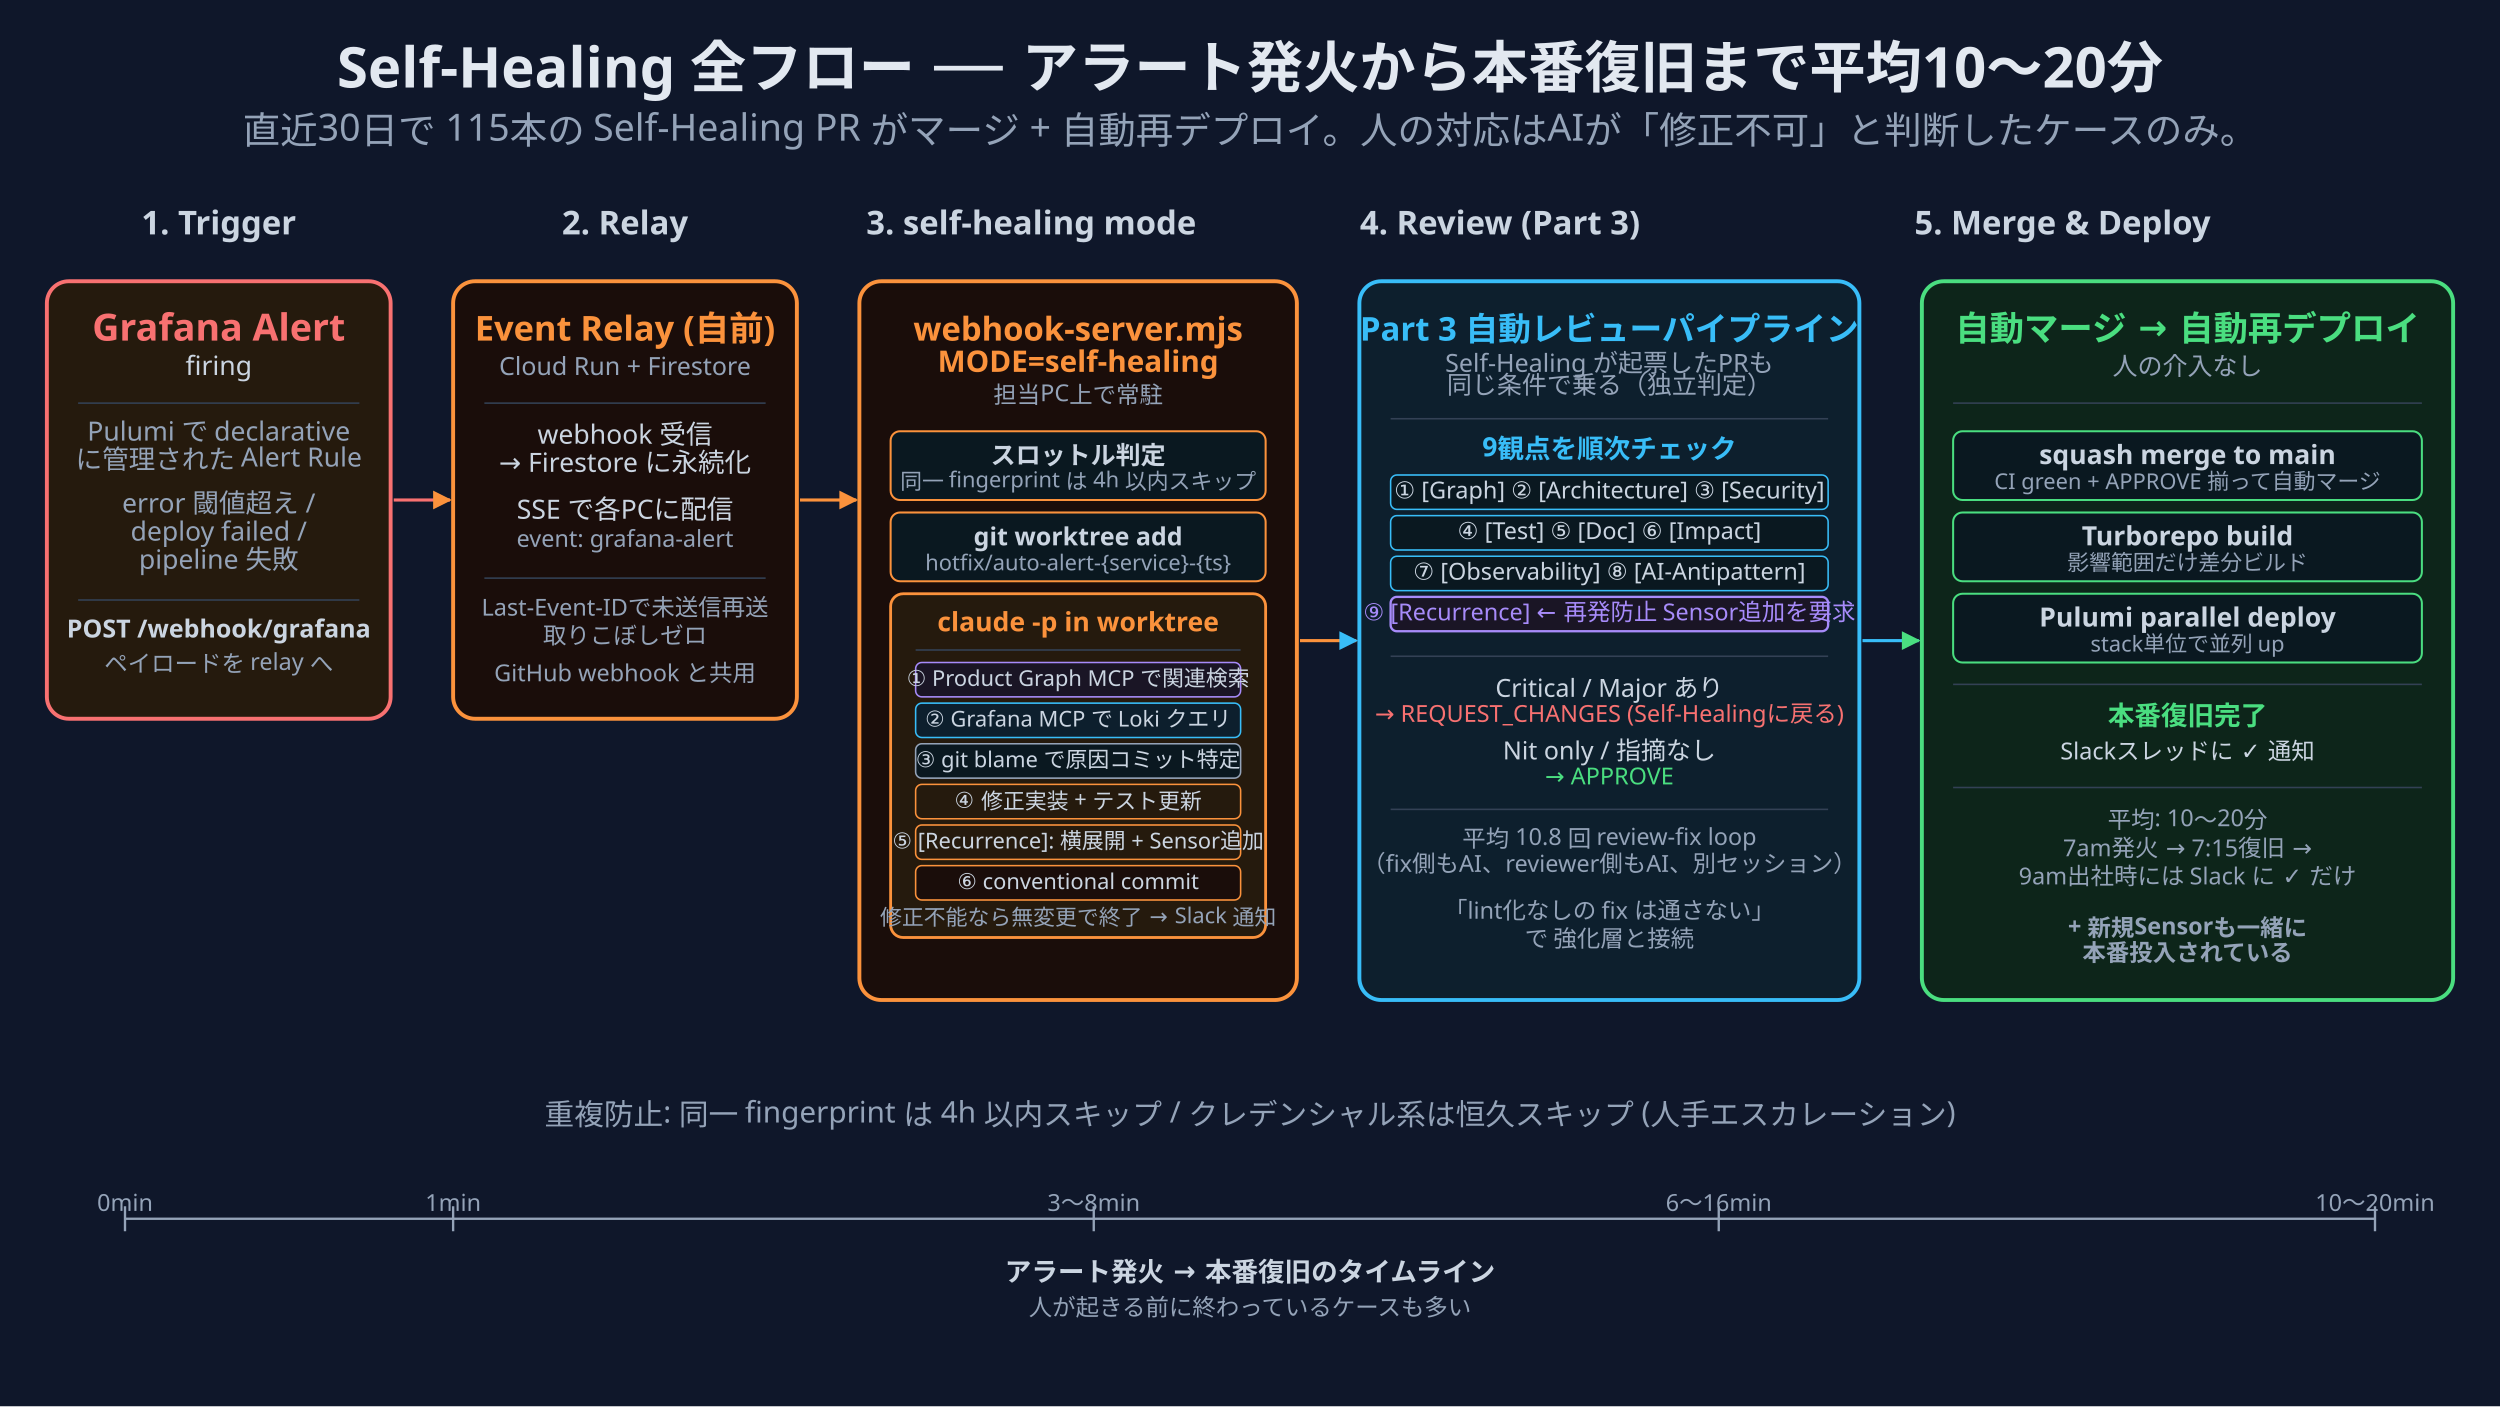
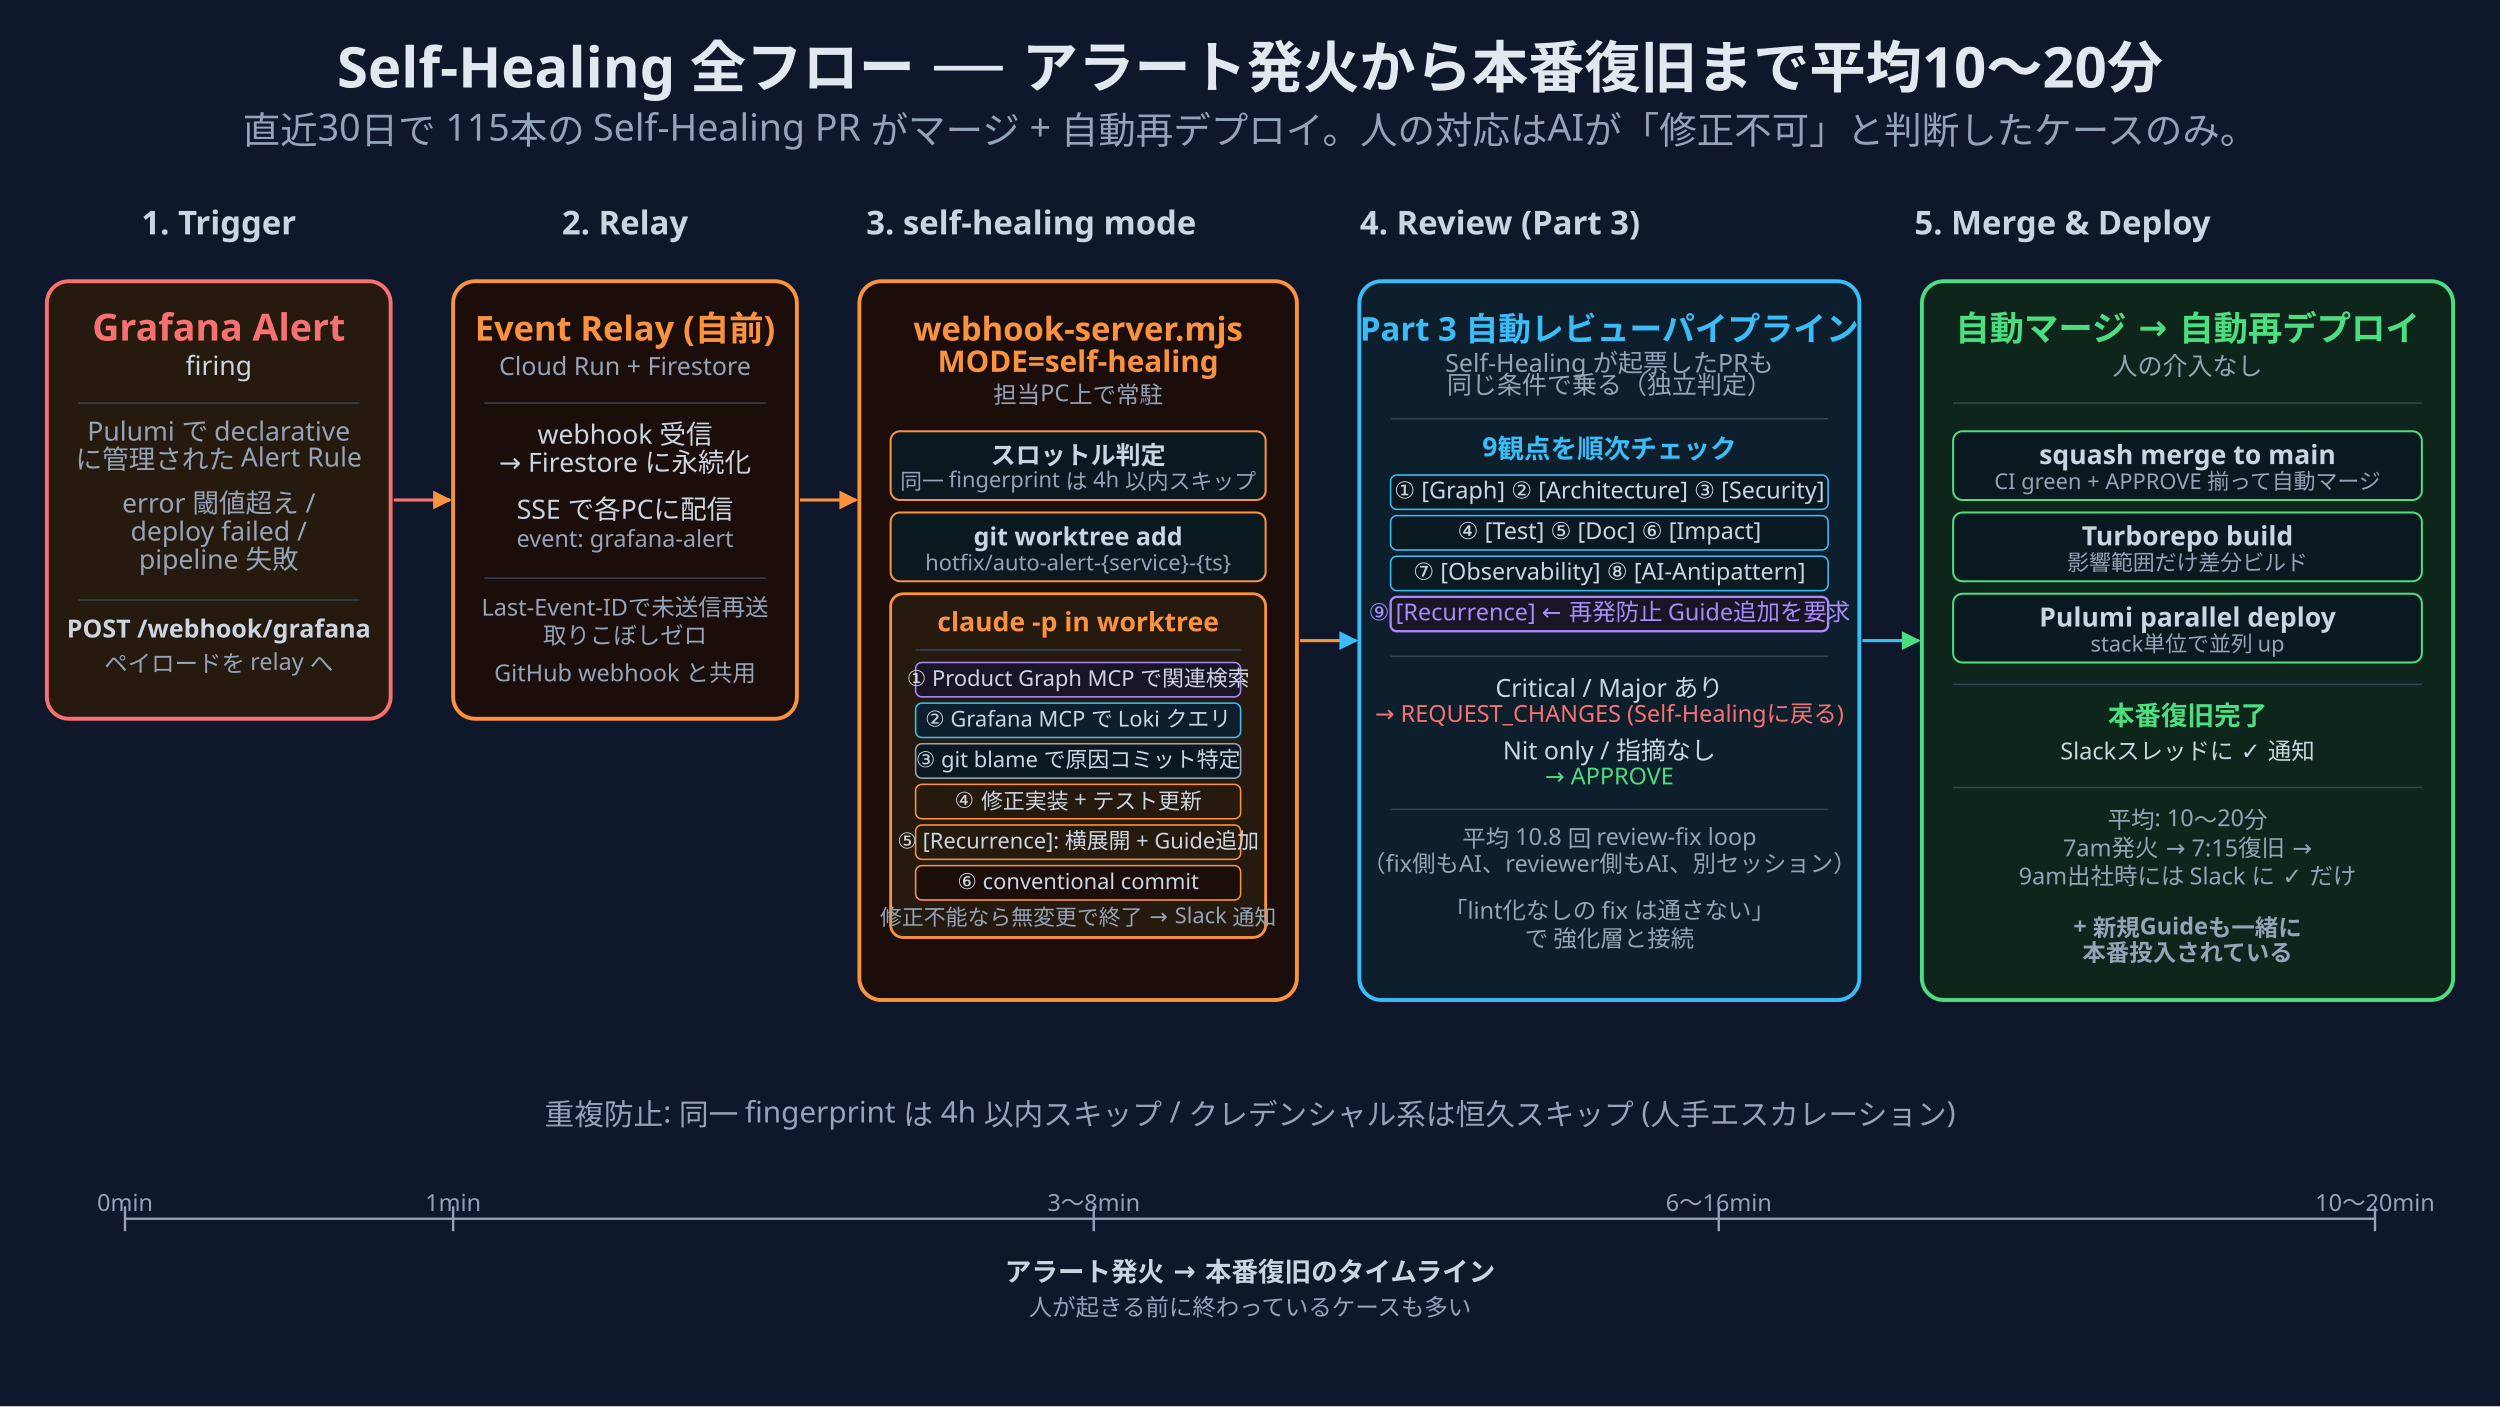
<svg xmlns="http://www.w3.org/2000/svg" width="1600" height="900" viewBox="0 0 1600 900">
  <rect width="1600" height="900" fill="#0f172a" />
  <defs>
    <marker id="a-94a3b8" viewBox="0 0 10 10" refX="9" refY="5" markerWidth="6" markerHeight="6" orient="auto-start-reverse">
      <path d="M 0 0 L 10 5 L 0 10 z" fill="#94a3b8" />
    </marker>
    <marker id="a-4ade80" viewBox="0 0 10 10" refX="9" refY="5" markerWidth="6" markerHeight="6" orient="auto-start-reverse">
      <path d="M 0 0 L 10 5 L 0 10 z" fill="#4ade80" />
    </marker>
    <marker id="a-38bdf8" viewBox="0 0 10 10" refX="9" refY="5" markerWidth="6" markerHeight="6" orient="auto-start-reverse">
      <path d="M 0 0 L 10 5 L 0 10 z" fill="#38bdf8" />
    </marker>
    <marker id="a-fb923c" viewBox="0 0 10 10" refX="9" refY="5" markerWidth="6" markerHeight="6" orient="auto-start-reverse">
      <path d="M 0 0 L 10 5 L 0 10 z" fill="#fb923c" />
    </marker>
    <marker id="a-f87171" viewBox="0 0 10 10" refX="9" refY="5" markerWidth="6" markerHeight="6" orient="auto-start-reverse">
      <path d="M 0 0 L 10 5 L 0 10 z" fill="#f87171" />
    </marker>
  </defs>
  <text x="800" y="56" font-size="36" fill="#e2e8f0" text-anchor="middle" font-weight="bold" font-family="Noto Sans JP, sans-serif">Self-Healing 全フロー ── アラート発火から本番復旧まで平均10〜20分</text>
  <text x="800" y="92" font-size="24" fill="#94a3b8" text-anchor="middle" font-family="Noto Sans JP, sans-serif">直近30日で 115本の Self-Healing PR がマージ + 自動再デプロイ。人の対応はAIが「修正不可」と判断したケースのみ。</text>
  <g font-family="Noto Sans JP, sans-serif" font-size="21">
    <text x="140" y="150" fill="#cbd5e1" text-anchor="middle" font-weight="bold">1. Trigger</text>
    <text x="400" y="150" fill="#cbd5e1" text-anchor="middle" font-weight="bold">2. Relay</text>
    <text x="660" y="150" fill="#cbd5e1" text-anchor="middle" font-weight="bold">3. self-healing mode</text>
    <text x="960" y="150" fill="#cbd5e1" text-anchor="middle" font-weight="bold">4. Review (Part 3)</text>
    <text x="1320" y="150" fill="#cbd5e1" text-anchor="middle" font-weight="bold">5. Merge &amp; Deploy</text>
  </g>
  <g font-family="Noto Sans JP, sans-serif">
    <rect x="30" y="180" width="220" height="280" rx="14" fill="#251a0d" stroke="#f87171" stroke-width="2.5" />
    <text x="140" y="218" font-size="24" fill="#f87171" text-anchor="middle" font-weight="bold">Grafana Alert</text>
    <text x="140" y="240" font-size="17" fill="#cbd5e1" text-anchor="middle">firing</text>
    <line x1="50" y1="258" x2="230" y2="258" stroke="#334155" stroke-width="1" />
    <text x="140" y="282" font-size="17" fill="#94a3b8" text-anchor="middle">Pulumi で declarative</text>
    <text x="140" y="300" font-size="17" fill="#94a3b8" text-anchor="middle">に管理された Alert Rule</text>
    <text x="140" y="328" font-size="17" fill="#94a3b8" text-anchor="middle">error 閾値超え /</text>
    <text x="140" y="346" font-size="17" fill="#94a3b8" text-anchor="middle">deploy failed /</text>
    <text x="140" y="364" font-size="17" fill="#94a3b8" text-anchor="middle">pipeline 失敗</text>
    <line x1="50" y1="384" x2="230" y2="384" stroke="#334155" stroke-width="1" />
    <text x="140" y="408" font-size="16" fill="#cbd5e1" text-anchor="middle" font-weight="bold">POST /webhook/grafana</text>
    <text x="140" y="430" font-size="15" fill="#94a3b8" text-anchor="middle">ペイロードを relay へ</text>
  </g>
  <line x1="252" y1="320" x2="288" y2="320" stroke="#f87171" stroke-width="2" marker-end="url(#a-fb923c)" />
  <g font-family="Noto Sans JP, sans-serif">
    <rect x="290" y="180" width="220" height="280" rx="14" fill="#1a0d0a" stroke="#fb923c" stroke-width="2.5" />
    <text x="400" y="218" font-size="22" fill="#fb923c" text-anchor="middle" font-weight="bold">Event Relay (自前)</text>
    <text x="400" y="240" font-size="16" fill="#94a3b8" text-anchor="middle">Cloud Run + Firestore</text>
    <line x1="310" y1="258" x2="490" y2="258" stroke="#334155" stroke-width="1" />
    <text x="400" y="284" font-size="17" fill="#cbd5e1" text-anchor="middle">webhook 受信</text>
    <text x="400" y="302" font-size="17" fill="#cbd5e1" text-anchor="middle">→ Firestore に永続化</text>
    <text x="400" y="332" font-size="17" fill="#cbd5e1" text-anchor="middle">SSE で各PCに配信</text>
    <text x="400" y="350" font-size="15" fill="#94a3b8" text-anchor="middle">event: grafana-alert</text>
    <line x1="310" y1="370" x2="490" y2="370" stroke="#334155" stroke-width="1" />
    <text x="400" y="394" font-size="15" fill="#94a3b8" text-anchor="middle">Last-Event-IDで未送信再送</text>
    <text x="400" y="412" font-size="15" fill="#94a3b8" text-anchor="middle">取りこぼしゼロ</text>
    <text x="400" y="436" font-size="15" fill="#94a3b8" text-anchor="middle">GitHub webhook と共用</text>
  </g>
  <line x1="512" y1="320" x2="548" y2="320" stroke="#fb923c" stroke-width="2" marker-end="url(#a-fb923c)" />
  <g font-family="Noto Sans JP, sans-serif">
    <rect x="550" y="180" width="280" height="460" rx="14" fill="#1a0d0a" stroke="#fb923c" stroke-width="2.5" />
    <text x="690" y="218" font-size="21" fill="#fb923c" text-anchor="middle" font-weight="bold">webhook-server.mjs</text>
    <text x="690" y="238" font-size="19" fill="#fb923c" text-anchor="middle" font-weight="bold">MODE=self-healing</text>
    <text x="690" y="258" font-size="15" fill="#94a3b8" text-anchor="middle">担当PC上で常駐</text>
    <rect x="570" y="276" width="240" height="44" rx="6" fill="#0a1820" stroke="#fb923c" stroke-width="1.3" />
    <text x="690" y="297" font-size="16" fill="#cbd5e1" text-anchor="middle" font-weight="bold">スロットル判定</text>
    <text x="690" y="313" font-size="14" fill="#94a3b8" text-anchor="middle">同一 fingerprint は 4h 以内スキップ</text>
    <rect x="570" y="328" width="240" height="44" rx="6" fill="#0a1820" stroke="#fb923c" stroke-width="1.3" />
    <text x="690" y="349" font-size="16" fill="#cbd5e1" text-anchor="middle" font-weight="bold">git worktree add</text>
    <text x="690" y="365" font-size="14" fill="#94a3b8" text-anchor="middle">hotfix/auto-alert-{service}-{ts}</text>
    <rect x="570" y="380" width="240" height="220" rx="8" fill="#251a0d" stroke="#fb923c" stroke-width="1.8" />
    <text x="690" y="404" font-size="17" fill="#fb923c" text-anchor="middle" font-weight="bold">claude -p in worktree</text>
    <line x1="586" y1="416" x2="794" y2="416" stroke="#334155" stroke-width="1" />
    <rect x="586" y="424" width="208" height="22" rx="4" fill="#1a1525" stroke="#a78bfa" stroke-width="1" />
    <text x="690" y="439" font-size="14" fill="#cbd5e1" text-anchor="middle">① Product Graph MCP で関連検索</text>
    <rect x="586" y="450" width="208" height="22" rx="4" fill="#0d1f2d" stroke="#38bdf8" stroke-width="1" />
    <text x="690" y="465" font-size="14" fill="#cbd5e1" text-anchor="middle">② Grafana MCP で Loki クエリ</text>
    <rect x="586" y="476" width="208" height="22" rx="4" fill="#0a1820" stroke="#94a3b8" stroke-width="1" />
    <text x="690" y="491" font-size="14" fill="#cbd5e1" text-anchor="middle">③ git blame で原因コミット特定</text>
    <rect x="586" y="502" width="208" height="22" rx="4" fill="#251a0d" stroke="#fb923c" stroke-width="1" />
    <text x="690" y="517" font-size="14" fill="#cbd5e1" text-anchor="middle">④ 修正実装 + テスト更新</text>
    <rect x="586" y="528" width="208" height="22" rx="4" fill="#251a0d" stroke="#fb923c" stroke-width="1" />
-     <text x="690" y="543" font-size="14" fill="#cbd5e1" text-anchor="middle">⑤ [Recurrence]: 横展開 + Sensor追加</text>
+     <text x="690" y="543" font-size="14" fill="#cbd5e1" text-anchor="middle">⑤ [Recurrence]: 横展開 + Guide追加</text>
    <rect x="586" y="554" width="208" height="22" rx="4" fill="#1a0d0a" stroke="#fb923c" stroke-width="1" />
    <text x="690" y="569" font-size="14" fill="#cbd5e1" text-anchor="middle">⑥ conventional commit</text>
    <text x="690" y="592" font-size="14" fill="#94a3b8" text-anchor="middle">修正不能なら無変更で終了 → Slack 通知</text>
  </g>
  <line x1="832" y1="410" x2="868" y2="410" stroke="#fb923c" stroke-width="2" marker-end="url(#a-38bdf8)" />
  <g font-family="Noto Sans JP, sans-serif">
    <rect x="870" y="180" width="320" height="460" rx="14" fill="#0d1f2d" stroke="#38bdf8" stroke-width="2.5" />
    <text x="1030" y="218" font-size="21" fill="#38bdf8" text-anchor="middle" font-weight="bold">Part 3 自動レビューパイプライン</text>
    <text x="1030" y="238" font-size="16" fill="#94a3b8" text-anchor="middle">Self-Healing が起票したPRも</text>
    <text x="1030" y="252" font-size="16" fill="#94a3b8" text-anchor="middle">同じ条件で乗る（独立判定）</text>
    <line x1="890" y1="268" x2="1170" y2="268" stroke="#334155" stroke-width="1" />
    <text x="1030" y="292" font-size="17" fill="#38bdf8" text-anchor="middle" font-weight="bold">9観点を順次チェック</text>
    <g font-size="15" fill="#cbd5e1" text-anchor="middle">
      <rect x="890" y="304" width="280" height="22" rx="4" fill="#0a1820" stroke="#38bdf8" stroke-width="1" />
      <text x="1030" y="319">① [Graph]  ② [Architecture]  ③ [Security]</text>
      <rect x="890" y="330" width="280" height="22" rx="4" fill="#0a1820" stroke="#38bdf8" stroke-width="1" />
      <text x="1030" y="345">④ [Test]  ⑤ [Doc]  ⑥ [Impact]</text>
      <rect x="890" y="356" width="280" height="22" rx="4" fill="#0a1820" stroke="#38bdf8" stroke-width="1" />
      <text x="1030" y="371">⑦ [Observability]  ⑧ [AI-Antipattern]</text>
      <rect x="890" y="382" width="280" height="22" rx="4" fill="#1a1525" stroke="#a78bfa" stroke-width="1.5" />
-       <text x="1030" y="397" fill="#a78bfa">⑨ [Recurrence] ← 再発防止 Sensor追加を要求</text>
+       <text x="1030" y="397" fill="#a78bfa">⑨ [Recurrence] ← 再発防止 Guide追加を要求</text>
    </g>
    <line x1="890" y1="420" x2="1170" y2="420" stroke="#334155" stroke-width="1" />
    <text x="1030" y="446" font-size="16" fill="#cbd5e1" text-anchor="middle">Critical / Major あり</text>
    <text x="1030" y="462" font-size="15" fill="#f87171" text-anchor="middle">→ REQUEST_CHANGES (Self-Healingに戻る)</text>
    <text x="1030" y="486" font-size="16" fill="#cbd5e1" text-anchor="middle">Nit only / 指摘なし</text>
    <text x="1030" y="502" font-size="15" fill="#4ade80" text-anchor="middle">→ APPROVE</text>
    <line x1="890" y1="518" x2="1170" y2="518" stroke="#334155" stroke-width="1" />
    <text x="1030" y="542" font-size="15" fill="#94a3b8" text-anchor="middle">平均 10.8 回 review-fix loop</text>
    <text x="1030" y="558" font-size="15" fill="#94a3b8" text-anchor="middle">（fix側もAI、reviewer側もAI、別セッション）</text>
    <text x="1030" y="588" font-size="15" fill="#94a3b8" text-anchor="middle">「lint化なしの fix は通さない」</text>
    <text x="1030" y="606" font-size="15" fill="#94a3b8" text-anchor="middle">で 強化層と接続</text>
  </g>
  <line x1="1192" y1="410" x2="1228" y2="410" stroke="#38bdf8" stroke-width="2" marker-end="url(#a-4ade80)" />
  <g font-family="Noto Sans JP, sans-serif">
    <rect x="1230" y="180" width="340" height="460" rx="14" fill="#0d251a" stroke="#4ade80" stroke-width="2.5" />
    <text x="1400" y="218" font-size="22" fill="#4ade80" text-anchor="middle" font-weight="bold">自動マージ → 自動再デプロイ</text>
    <text x="1400" y="240" font-size="16" fill="#94a3b8" text-anchor="middle">人の介入なし</text>
    <line x1="1250" y1="258" x2="1550" y2="258" stroke="#334155" stroke-width="1" />
    <rect x="1250" y="276" width="300" height="44" rx="6" fill="#0a1820" stroke="#4ade80" stroke-width="1.3" />
    <text x="1400" y="297" font-size="17" fill="#cbd5e1" text-anchor="middle" font-weight="bold">squash merge to main</text>
    <text x="1400" y="313" font-size="14" fill="#94a3b8" text-anchor="middle">CI green + APPROVE 揃って自動マージ</text>
    <rect x="1250" y="328" width="300" height="44" rx="6" fill="#0a1820" stroke="#4ade80" stroke-width="1.3" />
    <text x="1400" y="349" font-size="17" fill="#cbd5e1" text-anchor="middle" font-weight="bold">Turborepo build</text>
    <text x="1400" y="365" font-size="14" fill="#94a3b8" text-anchor="middle">影響範囲だけ差分ビルド</text>
    <rect x="1250" y="380" width="300" height="44" rx="6" fill="#0a1820" stroke="#4ade80" stroke-width="1.3" />
    <text x="1400" y="401" font-size="17" fill="#cbd5e1" text-anchor="middle" font-weight="bold">Pulumi parallel deploy</text>
    <text x="1400" y="417" font-size="14" fill="#94a3b8" text-anchor="middle">stack単位で並列 up</text>
    <line x1="1250" y1="438" x2="1550" y2="438" stroke="#334155" stroke-width="1" />
    <text x="1400" y="464" font-size="17" fill="#4ade80" text-anchor="middle" font-weight="bold">本番復旧完了</text>
    <text x="1400" y="486" font-size="15" fill="#cbd5e1" text-anchor="middle">Slackスレッドに ✓ 通知</text>
    <line x1="1250" y1="504" x2="1550" y2="504" stroke="#334155" stroke-width="1" />
    <text x="1400" y="530" font-size="15" fill="#94a3b8" text-anchor="middle">平均: 10〜20分</text>
    <text x="1400" y="548" font-size="15" fill="#94a3b8" text-anchor="middle">7am発火 → 7:15復旧 →</text>
    <text x="1400" y="566" font-size="15" fill="#94a3b8" text-anchor="middle">9am出社時には Slack に ✓ だけ</text>
-     <text x="1400" y="598" font-size="15" fill="#94a3b8" text-anchor="middle" font-weight="bold">+ 新規Sensorも一緒に</text>
+     <text x="1400" y="598" font-size="15" fill="#94a3b8" text-anchor="middle" font-weight="bold">+ 新規Guideも一緒に</text>
    <text x="1400" y="615" font-size="15" fill="#94a3b8" text-anchor="middle" font-weight="bold">本番投入されている</text>
  </g>
  <text x="800" y="720" font-size="19" fill="#94a3b8" text-anchor="middle" font-family="Noto Sans JP, sans-serif">重複防止: 同一 fingerprint は 4h 以内スキップ / クレデンシャル系は恒久スキップ (人手エスカレーション)</text>
  <g font-family="Noto Sans JP, sans-serif">
    <line x1="80" y1="780" x2="1520" y2="780" stroke="#94a3b8" stroke-width="1.5" />
    <text x="80" y="775" font-size="15" fill="#94a3b8" text-anchor="middle">0min</text>
    <line x1="80" y1="772" x2="80" y2="788" stroke="#94a3b8" stroke-width="1.5" />
    <text x="290" y="775" font-size="15" fill="#94a3b8" text-anchor="middle">1min</text>
    <line x1="290" y1="772" x2="290" y2="788" stroke="#94a3b8" stroke-width="1.5" />
    <text x="700" y="775" font-size="15" fill="#94a3b8" text-anchor="middle">3〜8min</text>
    <line x1="700" y1="772" x2="700" y2="788" stroke="#94a3b8" stroke-width="1.5" />
    <text x="1100" y="775" font-size="15" fill="#94a3b8" text-anchor="middle">6〜16min</text>
    <line x1="1100" y1="772" x2="1100" y2="788" stroke="#94a3b8" stroke-width="1.5" />
    <text x="1520" y="775" font-size="15" fill="#94a3b8" text-anchor="middle">10〜20min</text>
    <line x1="1520" y1="772" x2="1520" y2="788" stroke="#94a3b8" stroke-width="1.5" />
    <text x="800" y="820" font-size="17" fill="#cbd5e1" text-anchor="middle" font-weight="bold">アラート発火 → 本番復旧のタイムライン</text>
    <text x="800" y="842" font-size="15" fill="#94a3b8" text-anchor="middle">人が起きる前に終わっているケースも多い</text>
  </g>
</svg>
